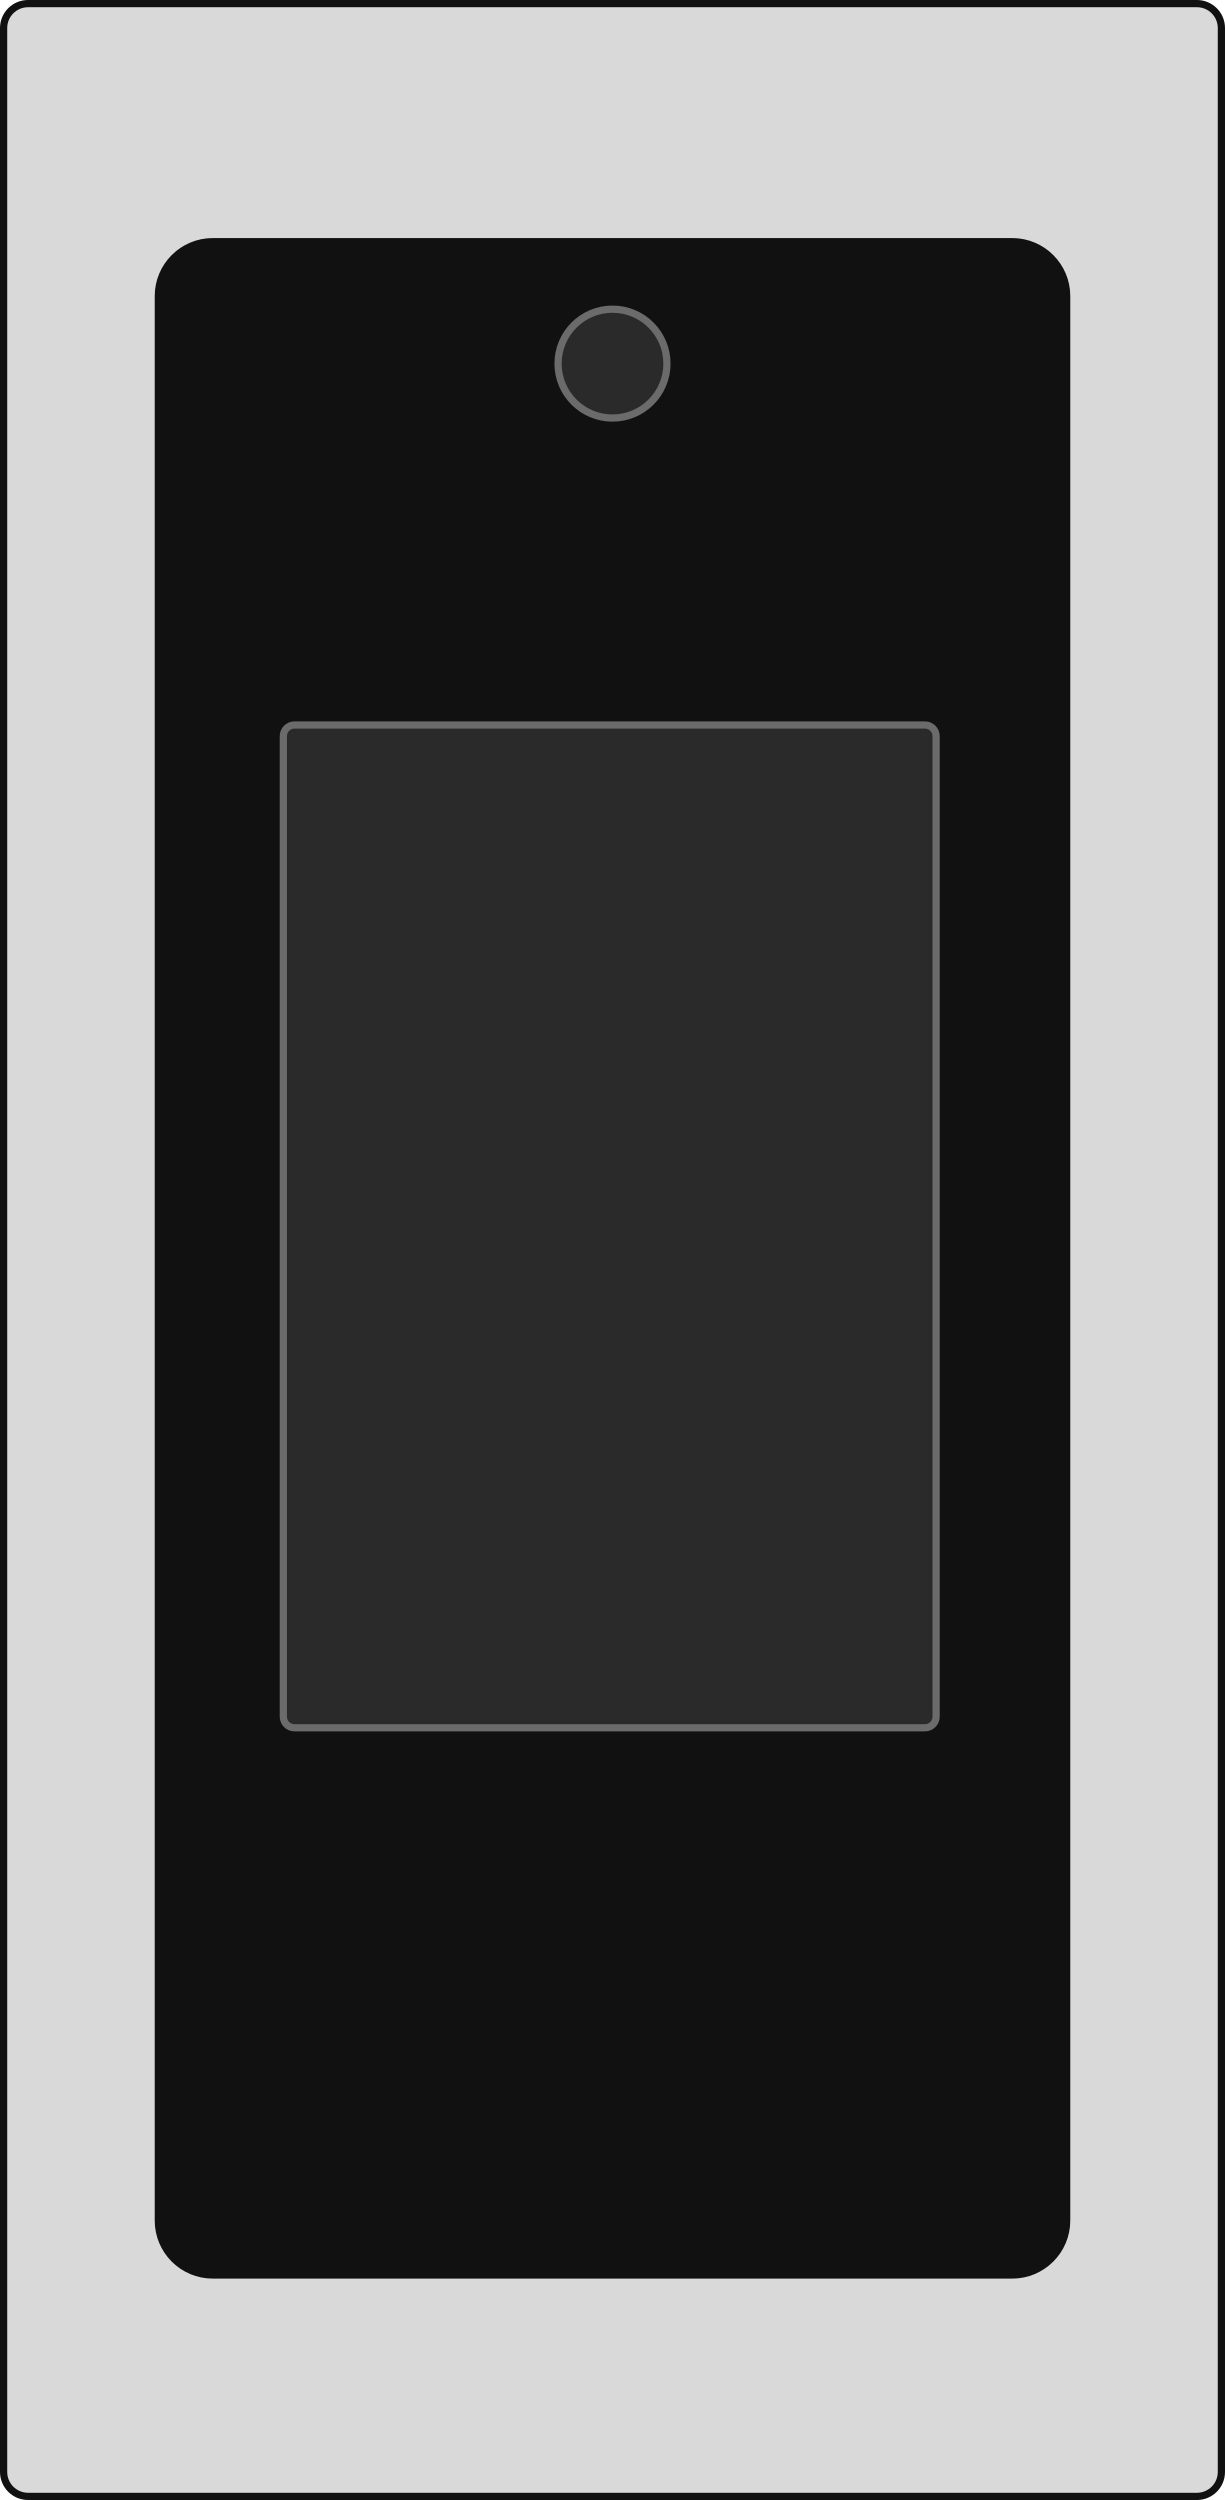
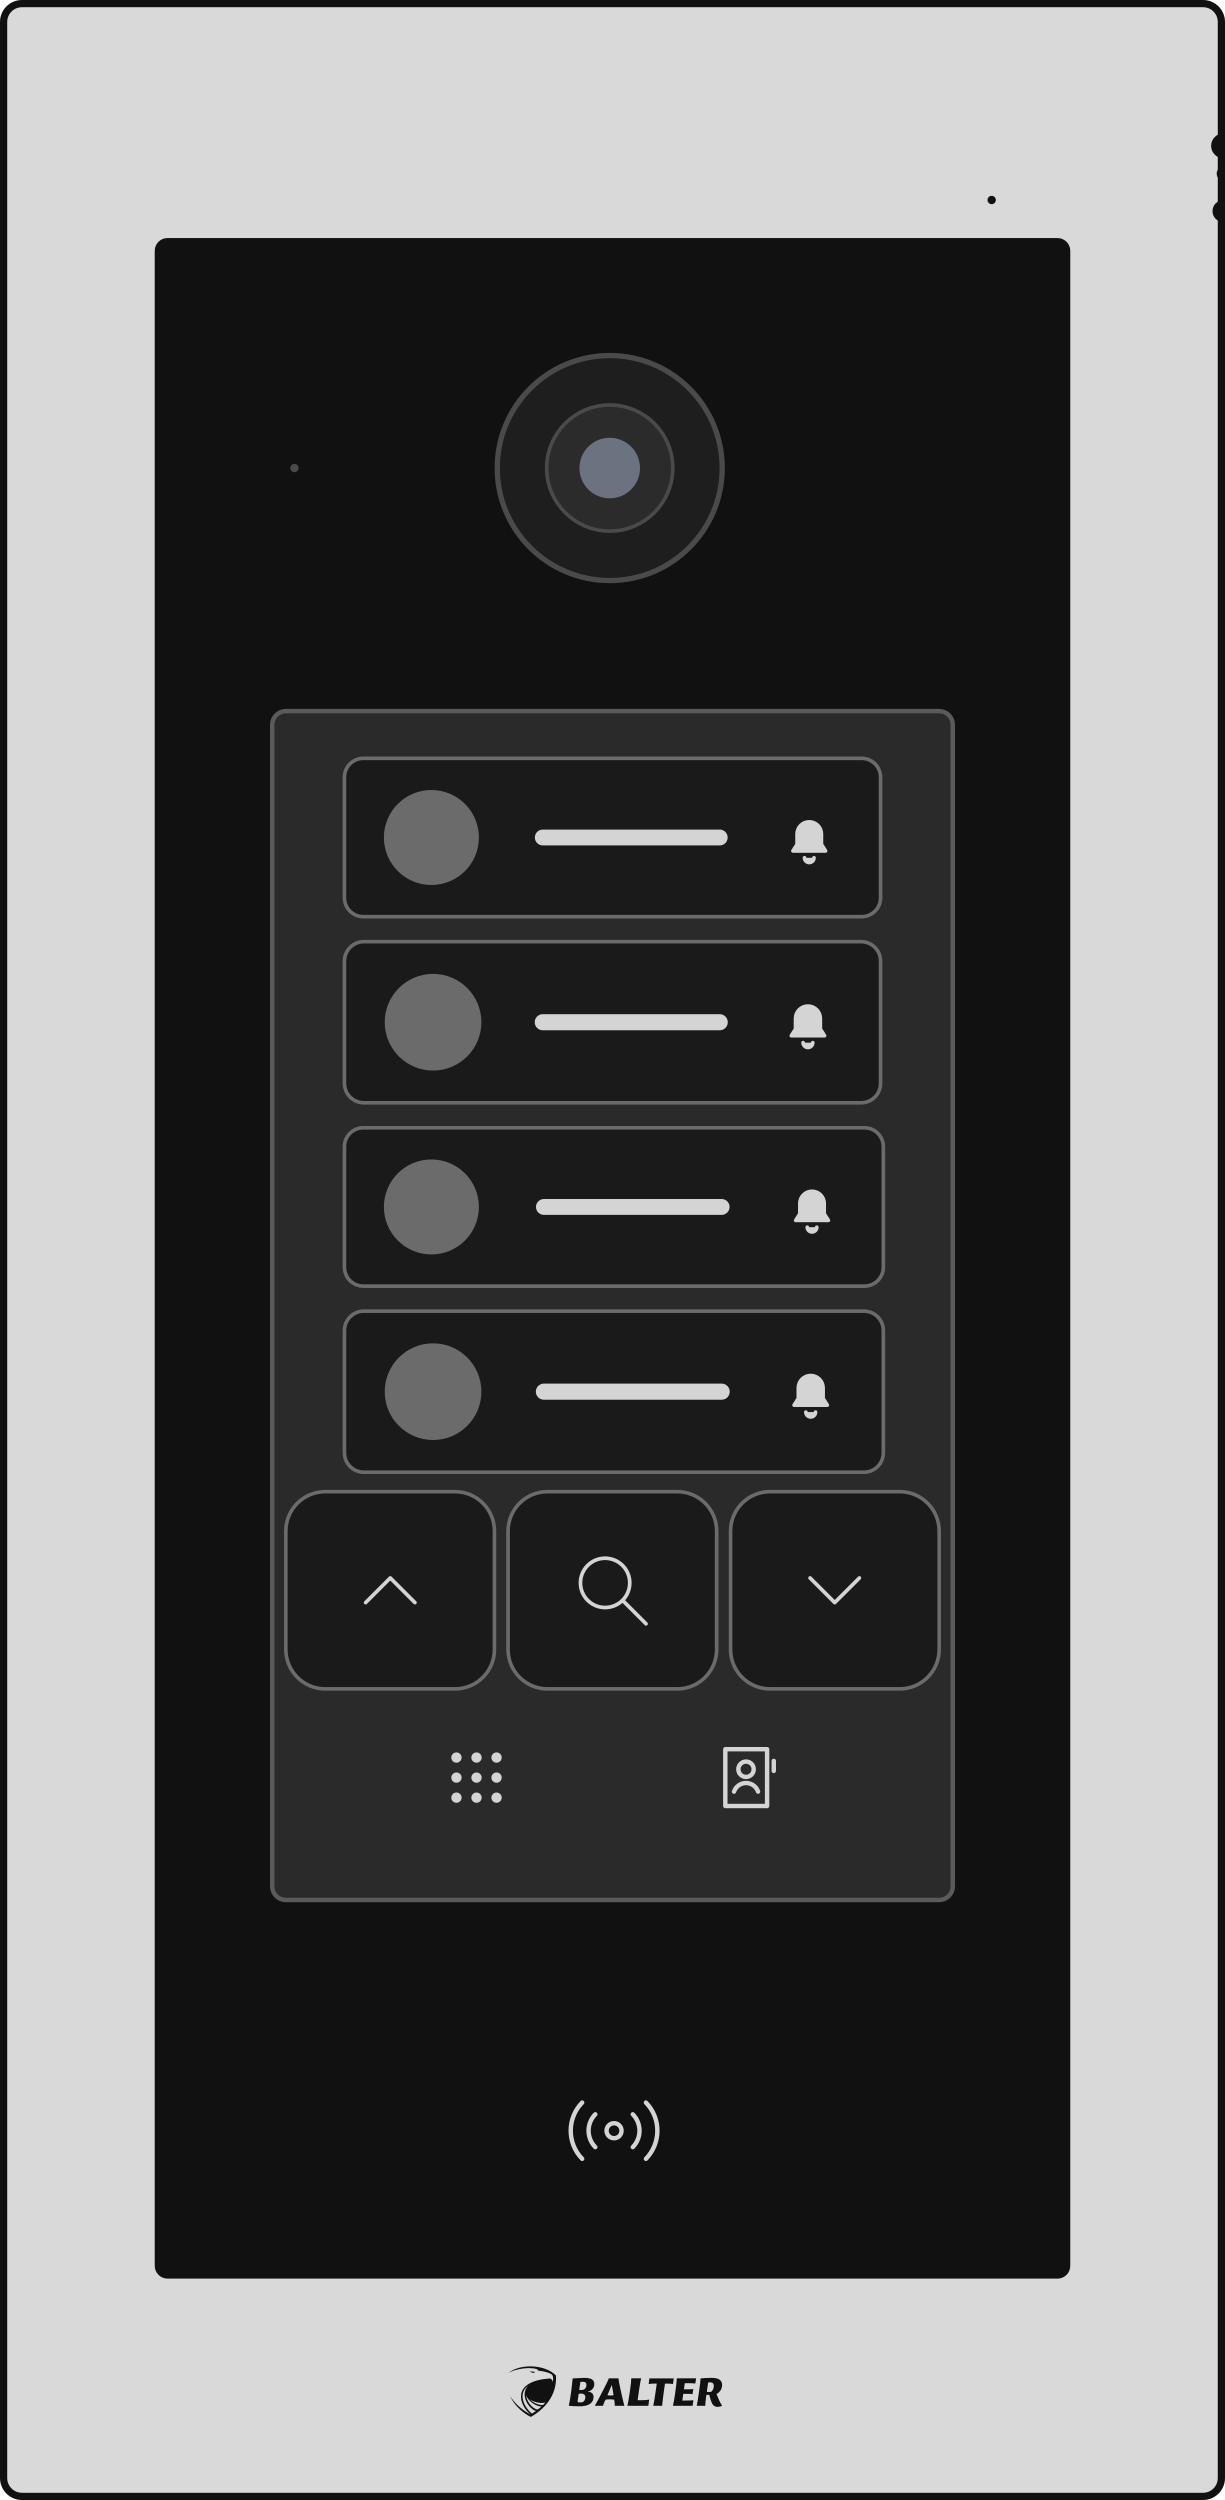
<svg xmlns="http://www.w3.org/2000/svg" viewBox="0 0 441 900" width="441" height="900" role="img" aria-label="EVO-HD-TOUCH-7 · Video-Türstation mit Touchdisplay (Skizze)">
-   <rect x="1.3" y="1.3" width="438.4" height="897.4" rx="8.8" fill="#D9D9D9" stroke="#111111" stroke-width="2.6" />
-   <rect x="57.0" y="87.0" width="327.0" height="732.0" rx="19.6" fill="#111111" stroke="#111111" stroke-width="2.6" />
-   <rect x="124.0" y="273.0" width="193.0" height="57.0" rx="6.0" fill="#111111" stroke="#111111" stroke-width="2.6" />
-   <rect x="124.0" y="339.0" width="193.0" height="58.0" rx="6.0" fill="#111111" stroke="#111111" stroke-width="2.6" />
-   <rect x="124.0" y="406.0" width="195.0" height="57.0" rx="6.0" fill="#111111" stroke="#111111" stroke-width="2.6" />
-   <circle cx="219.0" cy="586.0" r="6.0" fill="#111111" />
-   <circle cx="278.0" cy="632.5" r="3.5" fill="#111111" />
-   <rect x="102.0" y="261.0" width="235.0" height="361.0" rx="4.0" fill="#2a2a2a" stroke="#6b6b6b" stroke-width="2.6" />
-   <circle cx="220.5" cy="130.9" r="19.6" fill="#2a2a2a" stroke="#6b6b6b" stroke-width="2.6" />
+   <rect x="1.3" y="1.3" width="438.4" height="897.4" rx="6.6" fill="#D9D9D9" stroke="#111111" stroke-width="2.6" />
+   <rect x="57.0" y="87.0" width="327.0" height="732.0" rx="3.3" fill="#111111" stroke="#111111" stroke-width="2.6" />
+   <circle cx="219.5" cy="168.5" r="40.5" fill="#1E1E1E" stroke="#4a4a4a" stroke-width="1.9" />
+   <circle cx="219.5" cy="168.5" r="22.7" fill="#2B2B2B" stroke="#4a4a4a" stroke-width="1.3" />
+   <circle cx="219.5" cy="168.5" r="10.9" fill="#6b7280" />
+   <circle cx="106.0" cy="168.5" r="1.5" fill="#4a4a4a" />
+   <rect x="98.0" y="256.0" width="245.0" height="428.0" rx="4.9" fill="#2A2A2A" stroke="#5a5a5a" stroke-width="1.6" />
+   <rect x="124.0" y="273.0" width="193.0" height="57.0" rx="6.8" fill="#1A1A1A" stroke="#6b6b6b" stroke-width="1.3" />
+   <circle cx="155.3" cy="301.5" r="17.1" fill="#6b6b6b" />
+   <path d="M195.4 301.5H259.1" stroke="#D4D4D4" stroke-width="5.7" stroke-linecap="round" />
+   <path d="M6.5 16.5h11l-1.4-2.2V10.8a4.1 4.1 0 0 0-8.2 0v3.5z M10.4 18.8a1.6 1.6 0 0 0 3.2 0" transform="translate(278.5 288.7) scale(1.069)" fill="#D4D4D4" stroke="#D4D4D4" stroke-width="1.24" stroke-linecap="round" stroke-linejoin="round" />
+   <rect x="124.0" y="339.0" width="193.0" height="58.0" rx="7.0" fill="#1A1A1A" stroke="#6b6b6b" stroke-width="1.3" />
+   <circle cx="155.9" cy="368.0" r="17.4" fill="#6b6b6b" />
+   <path d="M195.4 368.0H259.1" stroke="#D4D4D4" stroke-width="5.8" stroke-linecap="round" />
+   <path d="M6.5 16.5h11l-1.4-2.2V10.8a4.1 4.1 0 0 0-8.2 0v3.5z M10.4 18.8a1.6 1.6 0 0 0 3.2 0" transform="translate(277.8 354.9) scale(1.088)" fill="#D4D4D4" stroke="#D4D4D4" stroke-width="1.22" stroke-linecap="round" stroke-linejoin="round" />
+   <rect x="124.0" y="406.0" width="194.0" height="57.0" rx="6.8" fill="#1A1A1A" stroke="#6b6b6b" stroke-width="1.3" />
+   <circle cx="155.3" cy="434.5" r="17.1" fill="#6b6b6b" />
+   <path d="M195.8 434.5H259.8" stroke="#D4D4D4" stroke-width="5.7" stroke-linecap="round" />
+   <path d="M6.5 16.5h11l-1.4-2.2V10.8a4.1 4.1 0 0 0-8.2 0v3.5z M10.4 18.8a1.6 1.6 0 0 0 3.2 0" transform="translate(279.5 421.7) scale(1.069)" fill="#D4D4D4" stroke="#D4D4D4" stroke-width="1.24" stroke-linecap="round" stroke-linejoin="round" />
+   <rect x="124.0" y="472.0" width="194.0" height="58.0" rx="7.0" fill="#1A1A1A" stroke="#6b6b6b" stroke-width="1.3" />
+   <circle cx="155.9" cy="501.0" r="17.4" fill="#6b6b6b" />
+   <path d="M195.8 501.0H259.8" stroke="#D4D4D4" stroke-width="5.8" stroke-linecap="round" />
+   <path d="M6.5 16.5h11l-1.4-2.2V10.8a4.1 4.1 0 0 0-8.2 0v3.5z M10.4 18.8a1.6 1.6 0 0 0 3.2 0" transform="translate(278.8 487.9) scale(1.088)" fill="#D4D4D4" stroke="#D4D4D4" stroke-width="1.22" stroke-linecap="round" stroke-linejoin="round" />
+   <rect x="102.9" y="537.0" width="75.1" height="71.0" rx="14.2" fill="#1A1A1A" stroke="#6b6b6b" stroke-width="1.3" />
+   <path d="M7 14.5l5-5 5 5" transform="translate(119.2 551.2) scale(1.775)" fill="none" stroke="#D4D4D4" stroke-width="0.75" stroke-linecap="round" stroke-linejoin="round" />
+   <rect x="182.9" y="537.0" width="75.1" height="71.0" rx="14.2" fill="#1A1A1A" stroke="#6b6b6b" stroke-width="1.3" />
+   <path d="M10.5 10.5m-5 0a5 5 0 1 0 10 0a5 5 0 1 0-10 0 M14.2 14.2l4.6 4.6" transform="translate(199.2 551.2) scale(1.775)" fill="none" stroke="#D4D4D4" stroke-width="0.75" stroke-linecap="round" stroke-linejoin="round" />
+   <rect x="263.0" y="537.0" width="75.1" height="71.0" rx="14.2" fill="#1A1A1A" stroke="#6b6b6b" stroke-width="1.3" />
+   <path d="M7 9.5l5 5 5-5" transform="translate(279.2 551.2) scale(1.775)" fill="none" stroke="#D4D4D4" stroke-width="0.75" stroke-linecap="round" stroke-linejoin="round" />
+   <path d="M6 6h.01M12 6h.01M18 6h.01M6 12h.01M12 12h.01M18 12h.01M6 18h.01M12 18h.01M18 18h.01" transform="translate(157.1 625.5) scale(1.203)" fill="none" stroke="#D4D4D4" stroke-width="3.08" stroke-linecap="round" stroke-linejoin="round" />
+   <path d="M5 3.5h12.5v17H5z M11.2 9.5m-2.3 0a2.3 2.3 0 1 0 4.6 0a2.3 2.3 0 1 0-4.6 0 M7.6 16.2a3.8 3.8 0 0 1 7.2 0 M19.5 7v3" transform="translate(255.1 625.5) scale(1.203)" fill="none" stroke="#D4D4D4" stroke-width="1.32" stroke-linecap="round" stroke-linejoin="round" />
+   <path d="M12 12m-1.6 0a1.6 1.6 0 1 0 3.2 0a1.6 1.6 0 1 0-3.2 0 M8 8.5a5 5 0 0 0 0 7 M16 8.5a5 5 0 0 1 0 7 M5.2 6a8.6 8.6 0 0 0 0 12 M18.8 6a8.6 8.6 0 0 1 0 12" transform="translate(200.8 746.8) scale(1.688)" fill="none" stroke="#D4D4D4" stroke-width="0.94" stroke-linecap="round" stroke-linejoin="round" />
+   <circle cx="440.5" cy="52.5" r="4.5" fill="#111111" />
+   <circle cx="440.5" cy="62.5" r="2.5" fill="#111111" />
+   <circle cx="440.5" cy="69.5" r="1.5" fill="#111111" />
+   <circle cx="357.0" cy="72.0" r="1.5" fill="#111111" />
+   <circle cx="440.5" cy="76.0" r="4.0" fill="#111111" />
+   <g transform="translate(183.00 851.89) scale(0.1938)">
+     <g>
+       <path fill="#111111" d="M159.66,32.74c0,3.79-1.1,6.91-3.37,9.35-2.27,2.44-4.89,3.96-7.83,4.38l-.08.67c5.98.25,9.94,4.13,9.94,9.44,0,11.88-9.69,17.61-25.95,17.61-8.09,0-14.74-.34-20.05-1.01,1.6-7.67,2.95-15.42,3.96-23.08l.67-4.63c.59-4.46,1.43-12.22,2.53-23.08,11.21-.67,18.28-1.01,21.23-1.01,13.73,0,18.96,3.71,18.96,11.37ZM128.57,66.19c1.09.51,2.78.76,5.05.76,2.44,0,4.38-.42,5.73-1.18,2.44-2.11,3.71-5.05,3.71-8.68,0-5.31-4.63-7.5-12.38-6.07l-2.11,15.16ZM131.69,43.78c3.29.34,6.15.17,8.42-.51,3.29-1.85,4.97-4.8,4.97-8.85s-2.11-5.81-6.4-5.81c-2.53,0-4.13.17-4.89.42l-2.11,14.74Z" />
+       <path fill="#111111" d="M197.65,73.26c.08-2.86,0-5.39-.42-7.5l-.76-3.88c-5.48-.84-10.78-.84-15.92,0l-1.68,3.45c-1.26,2.44-2.28,5.14-2.95,7.92h-15.33c3.62-6.23,8.68-15.5,15-27.88,6.4-12.38,10.11-20.05,11.12-23.08h17.78c.51,4.13,1.94,11.71,4.3,22.66,2.44,10.95,4.63,20.39,6.74,28.31h-17.86ZM191.92,35.02l-7.83,18.62c2.95.67,8.09.67,11.37,0l-3.12-18.62h-.42Z" />
+       <path fill="#111111" d="M260.08,73.26h-38.92c.76-2.61,2.27-11.29,4.55-26.2l.34-2.78c1.6-10.19,2.36-17.52,2.27-21.99h18.37c-1.09,4.21-2.36,11.71-3.96,22.49l-2.53,18.11h3.62c8.68,0,14.57-.34,17.86-1.1l-1.6,11.46Z" />
+       <path fill="#111111" d="M262.02,22.3h45.24l-1.35,10.53c-3.29-.59-7.5-.84-12.47-.84h-2.44l-2.36,16.17c-1.85,13.56-2.78,21.99-2.86,25.1h-16.6c.93-3.45,2.36-11.88,4.3-25.44l2.27-15.84h-2.19c-5.64,0-9.94.25-12.89.84l1.35-10.53Z" />
+       <path fill="#111111" d="M342.3,73.26h-36.56c1.09-3.96,2.44-11.79,4.21-23.59l.42-3.54c1.6-10.87,2.44-18.79,2.53-23.84h35.89l-1.43,9.52c-3.29-.42-9.77-.59-19.63-.59l-1.52,11.46c8.85,0,14.57-.17,17.35-.51l-1.43,9.44c-2.36-.42-8.09-.59-17.19-.59l-1.68,12.55c10.87,0,17.69-.25,20.56-.67l-1.52,10.36Z" />
+       <path fill="#111111" d="M349.89,73.26c.84-2.95,2.27-11.46,4.3-25.69l.42-3.62c1.6-10.45,2.36-17.61,2.44-21.57,5.22-.67,12.05-1.01,20.47-1.01,13.48,0,19.54,4.46,19.54,13.31,0,6.91-3.45,12.55-10.28,16.93,3.71,9.6,7.16,16.85,10.45,21.74-3.12,1.26-6.07,1.94-8.68,1.94-4.63,0-8.09-2.27-10.28-6.74-1.52-2.95-3.2-8.09-5.05-15.58h-5.22l-.51,3.12c-1.26,8.51-1.77,14.24-1.68,17.19h-15.92ZM374.91,29.63c-1.43,0-2.7.08-3.79.34l-2.36,17.35c3.45.59,6.23.51,8.42-.34,2.44-2.11,4.55-6.32,4.55-10.36,0-4.63-2.27-6.99-6.82-6.99Z" />
+     </g>
+     <path fill="#111111" fill-rule="evenodd" d="M88.47,16.84c1.96,29.28-12.88,57.77-46.76,77.16-15.73-7.73-31.89-23.39-38.41-38.72,8.72,13.9,22.74,26.14,38.01,34.13C19.99,72.29,4.11,27.42,77.59,22.41c2.47.81,4.61,4.01,5.05,6.37,0,0,2.52-10.94-2.61-14.21-5.13-3.27-15.31-5.77-24.05-6.47-.71-1.35-1.46-2.35-4.17-3.31C39.74,1.06,13.44,4.18,0,12.38,22.45-5.83,68.17-3.62,88.47,16.84h0ZM36.49,36.37c-19.83,14.75-6.48,40.39,7.33,51.43,1.56-.91,5.45-3.37,7.55-4.92-13.57-4.06-30.41-29.45-14.88-46.51h0ZM33,53.78c.61,9.04,9.84,24.66,21.42,26.41,1.67-1.14,4.85-3.42,7.01-5.42-12.51-1.04-24.93-11.43-28.42-20.98h0ZM39.25,60.44s9.22,11.12,24.85,11.49c1.18-1.09,2.91-2.55,4.69-4.65-10.71,2.62-24.91-2.22-29.54-6.84h0ZM39.28,9.78c1.4.61,3.68,1.6,7.36,2.43,1.64-.3,2.86-1.34,3.04-1.58-1.95-1.16-8.21-1.16-10.4-.85Z" />
+   </g>
</svg>
